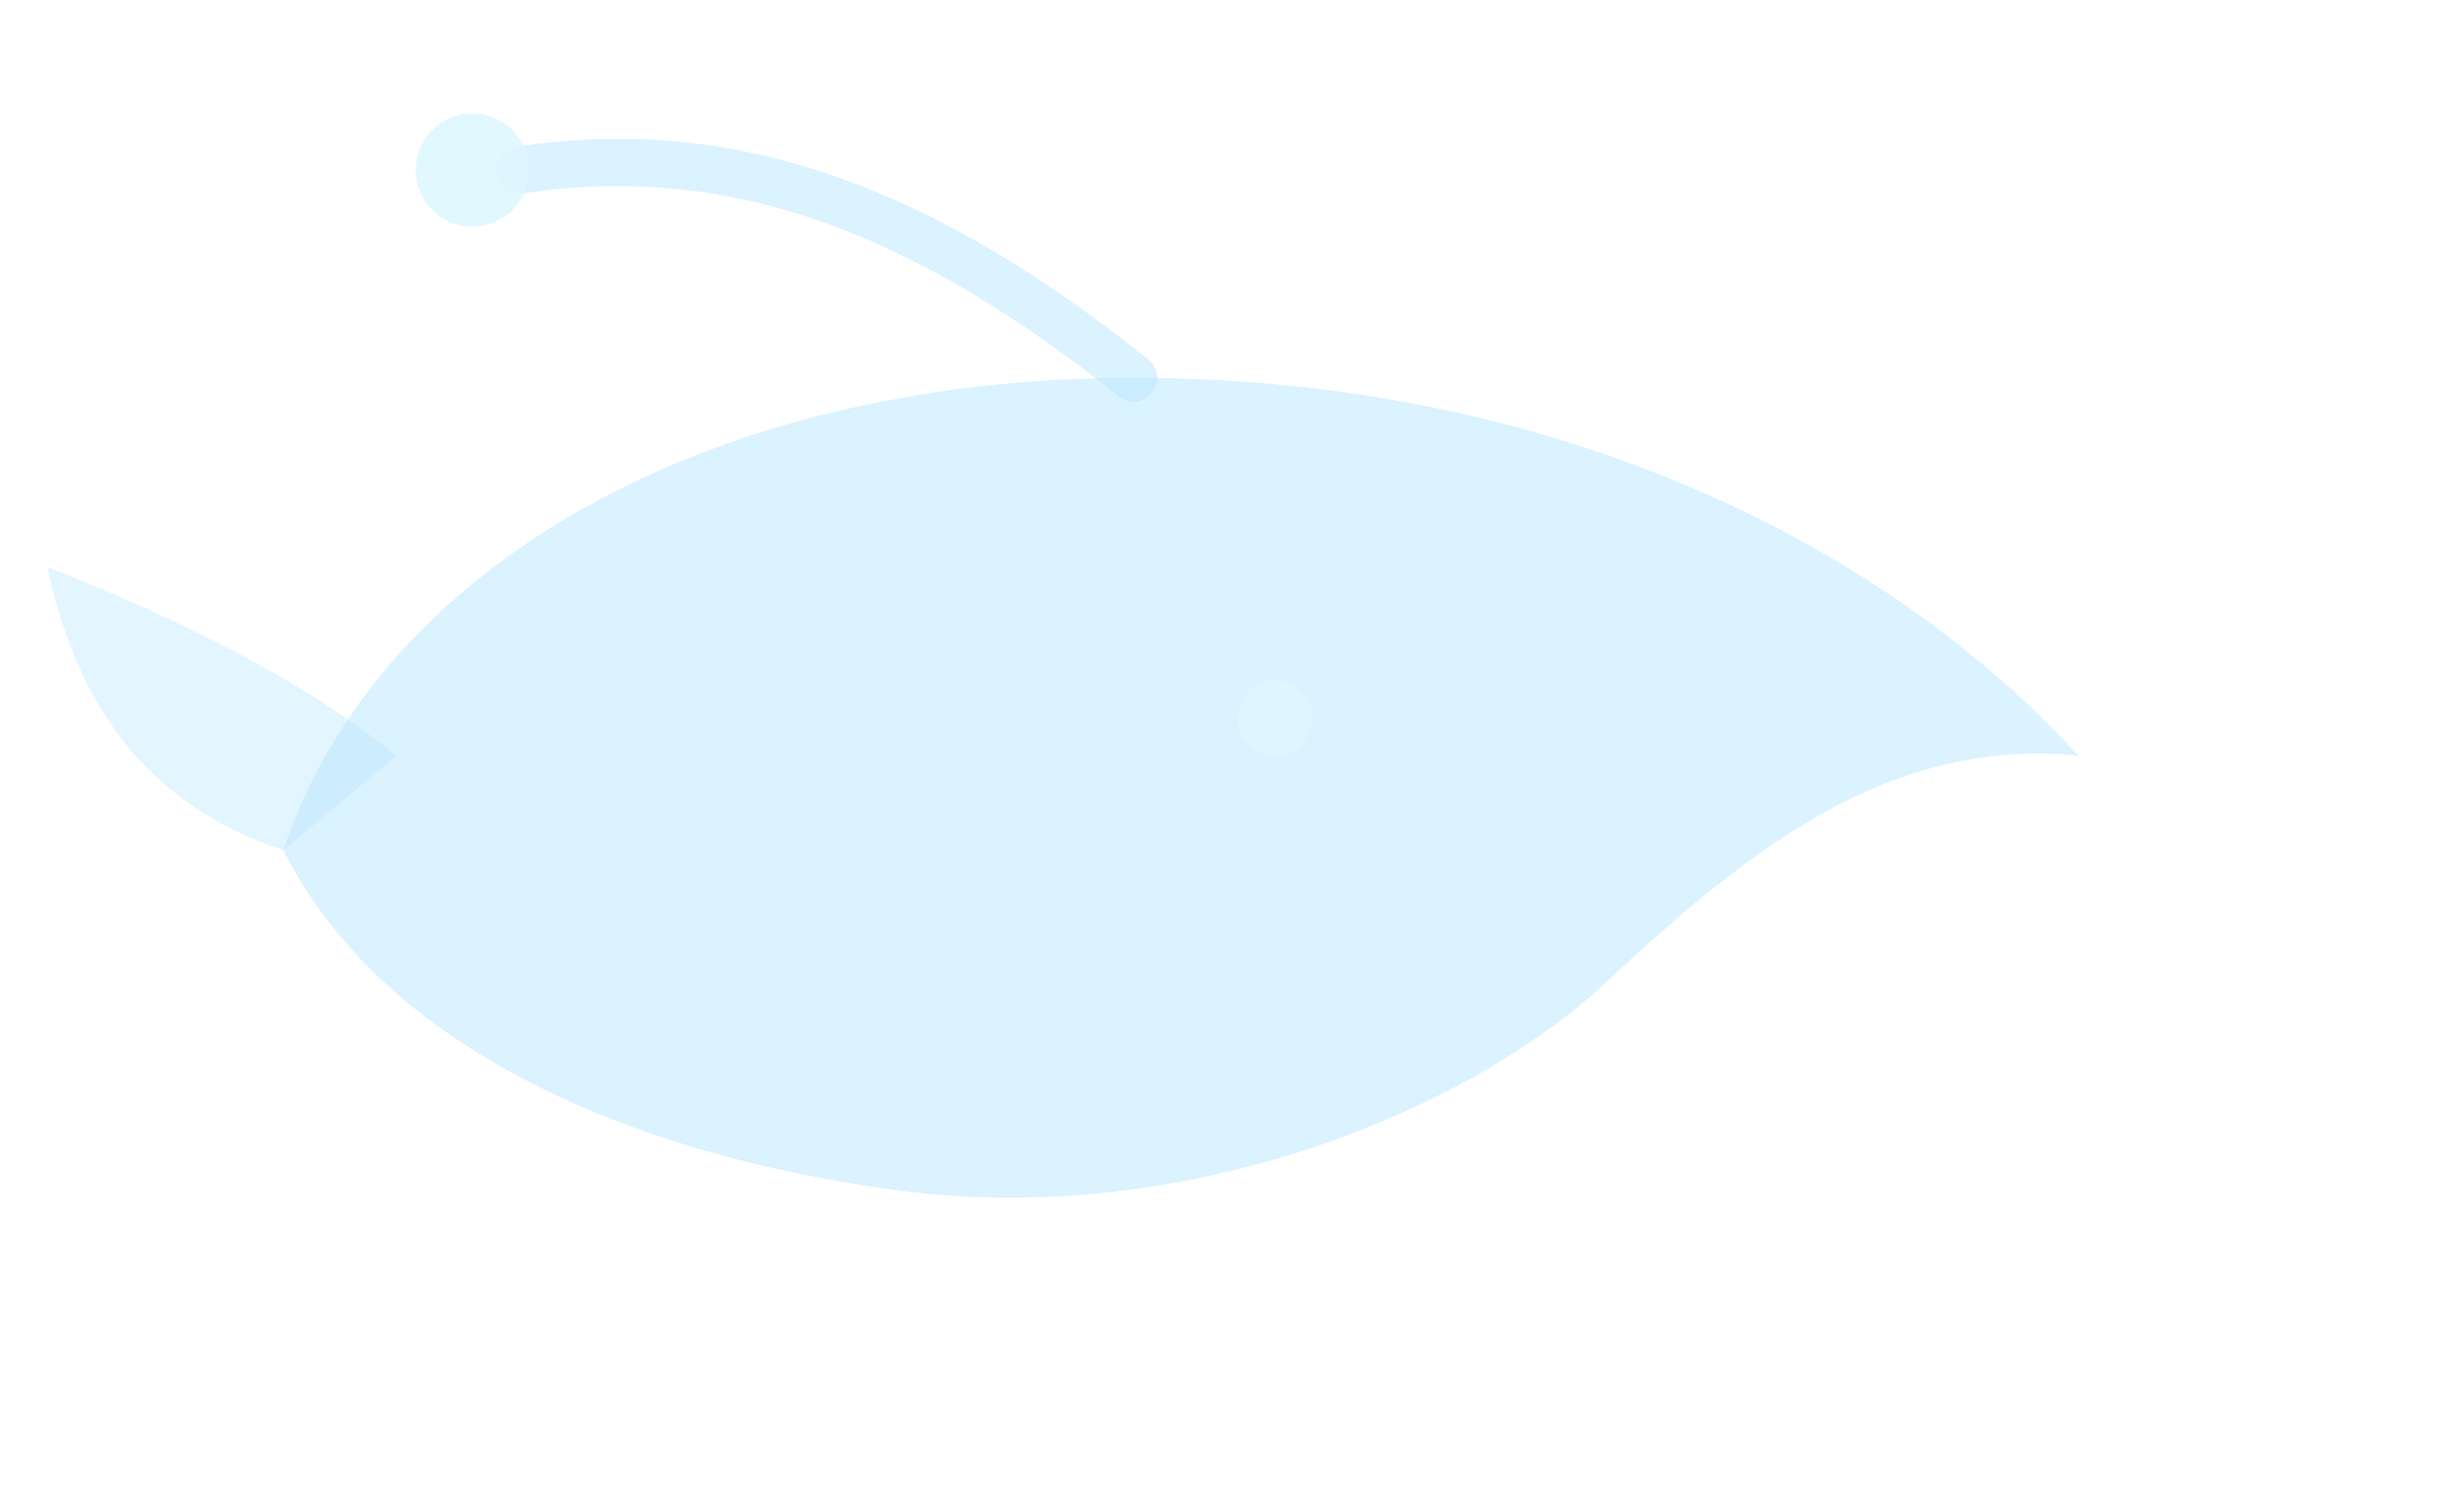
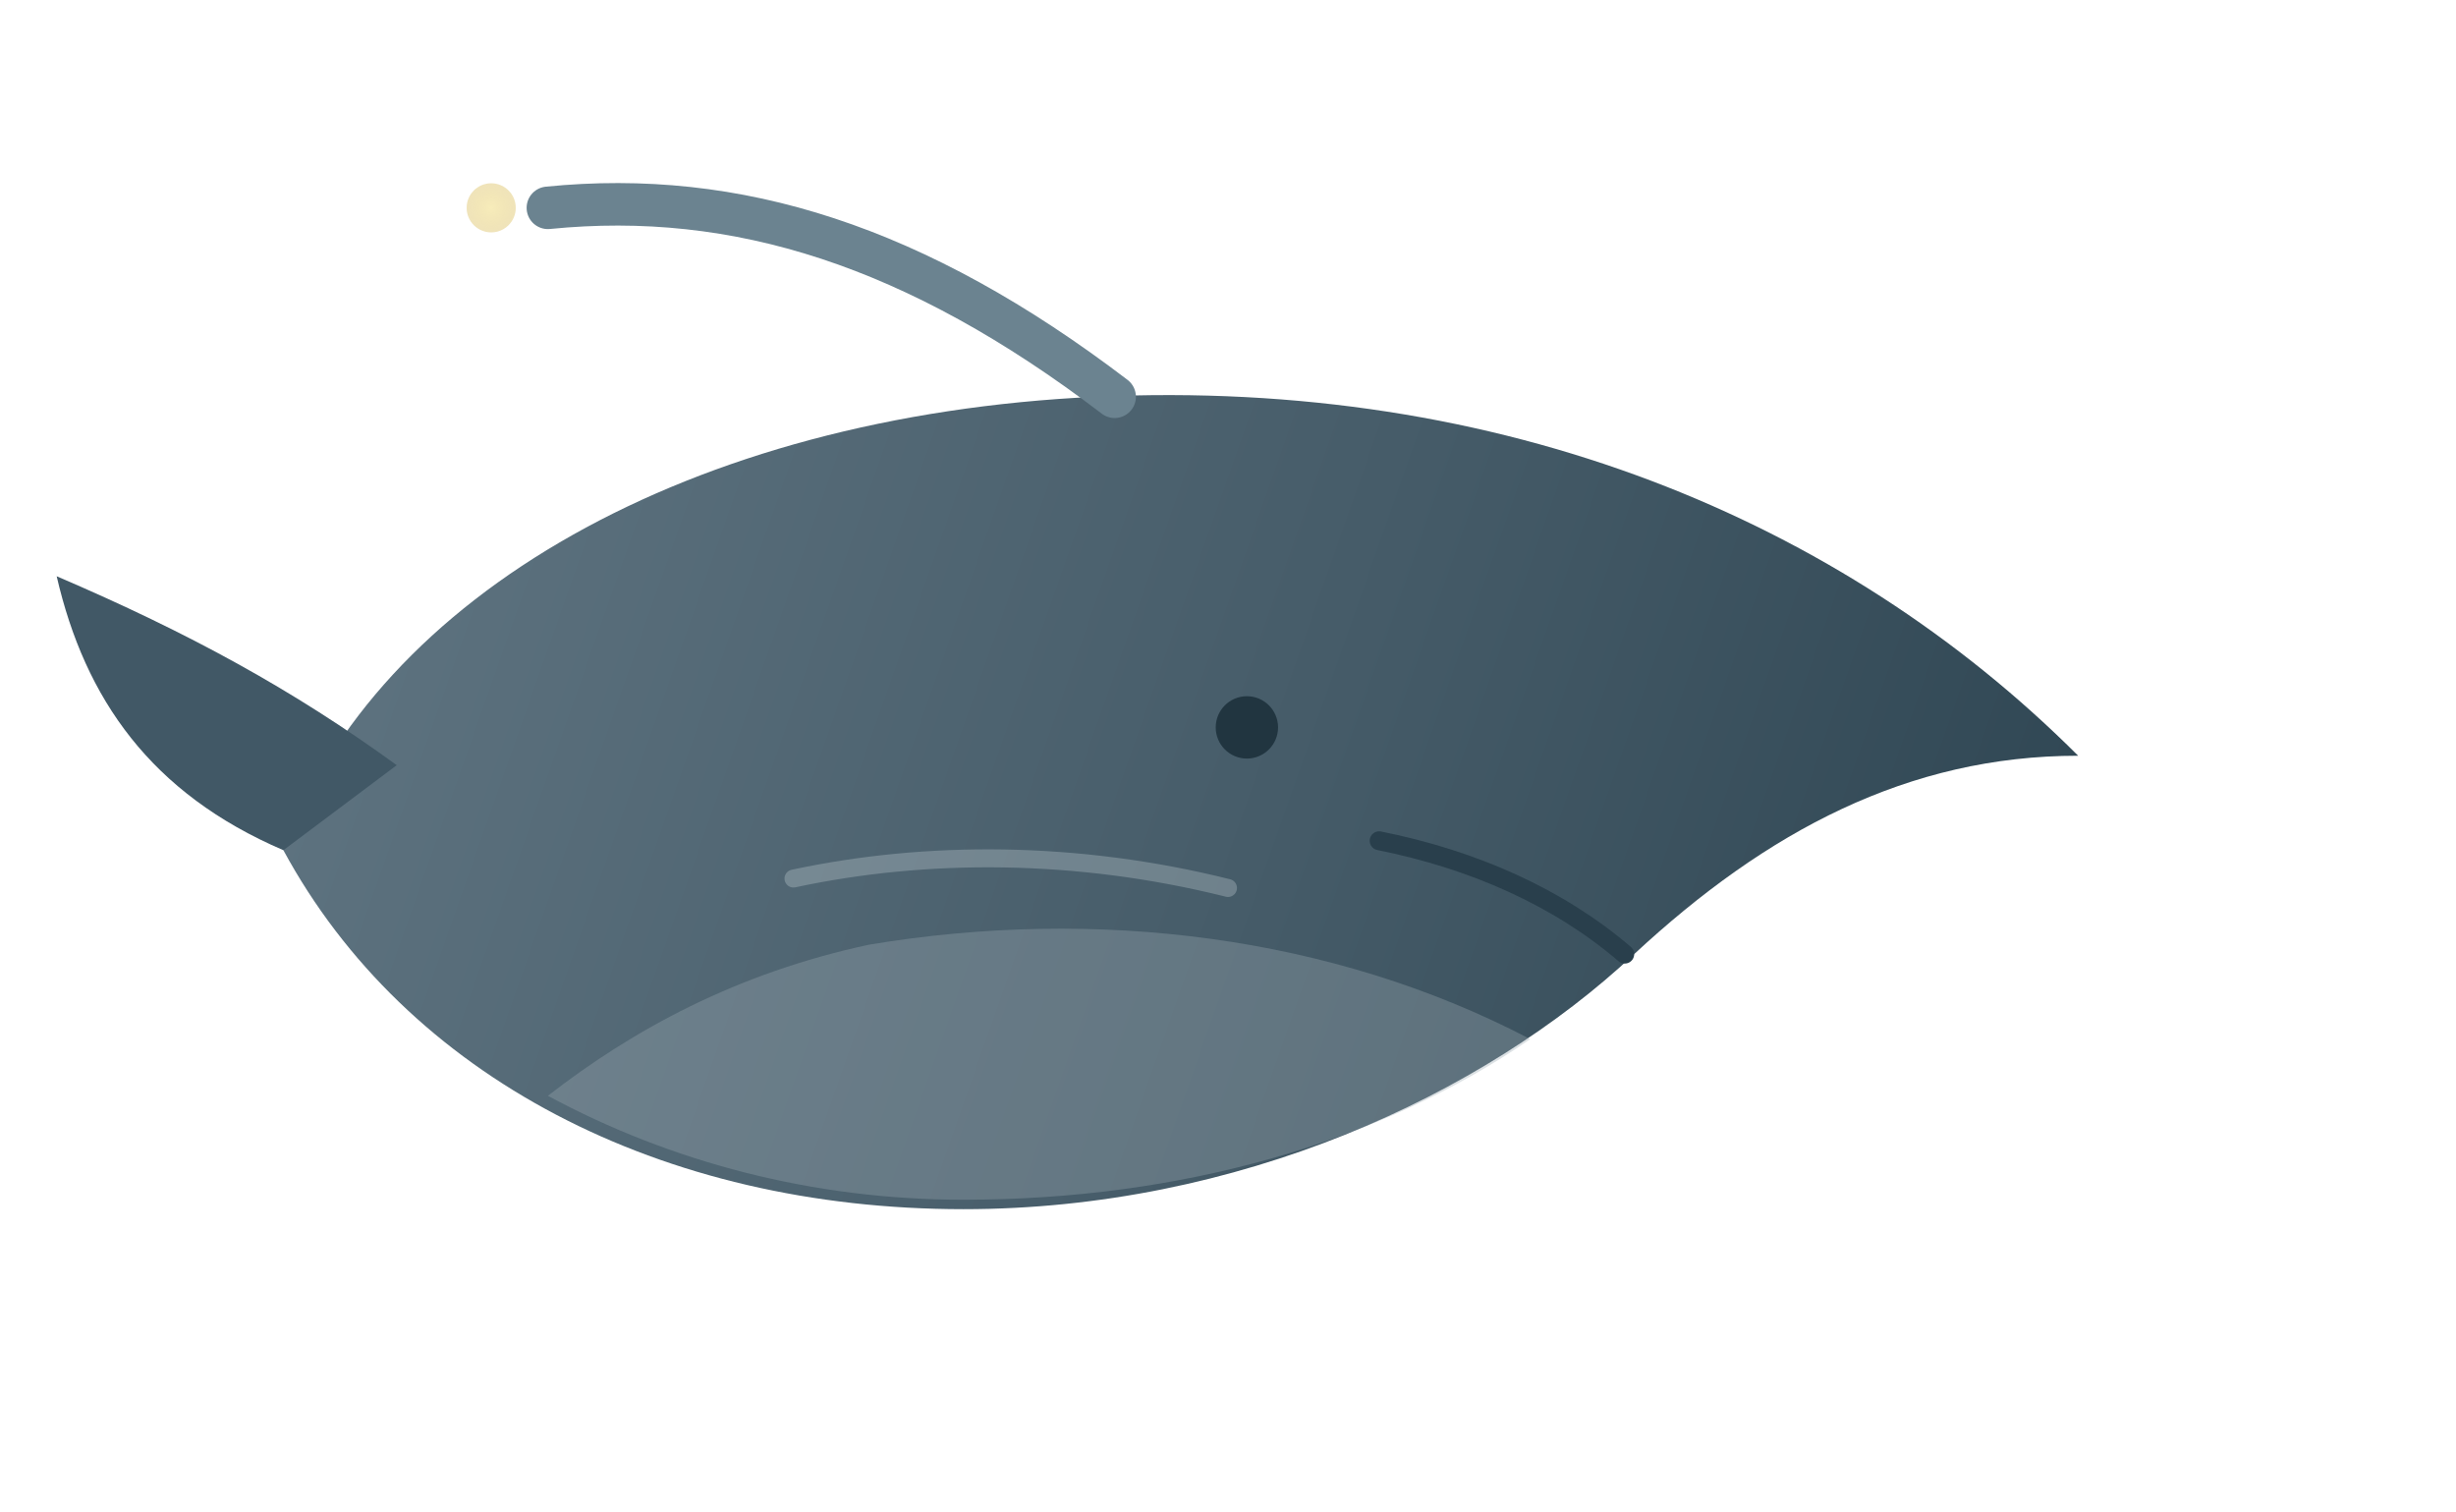
<svg xmlns="http://www.w3.org/2000/svg" width="260" height="160" viewBox="0 0 260 160" fill="none">
-   <path d="M30 90C40 60 75 40 120 40C165 40 200 58 220 80C200 78 185 90 170 104C155 118 125 130 95 126C65 122 40 110 30 90Z" fill="#b9e7ff" fill-opacity="0.5" />
-   <path d="M30 90C15 85 8 74 5 60C20 66 32 72 42 80" fill="#b9e7ff" fill-opacity="0.4" />
-   <circle cx="135" cy="76" r="4" fill="#dff7ff" fill-opacity="0.75" />
-   <path d="M120 40C95 20 75 15 55 18" stroke="#b9e7ff" stroke-opacity="0.5" stroke-width="5" stroke-linecap="round" />
-   <circle cx="50" cy="18" r="6" fill="#dff7ff" fill-opacity="0.9" />
+   <defs>
+     <linearGradient id="anglerBody" x1="32" y1="56" x2="214" y2="120" gradientUnits="userSpaceOnUse">
+       <stop offset="0" stop-color="#5f7481" />
+       <stop offset="0.55" stop-color="#465c69" />
+       <stop offset="1" stop-color="#2f4653" />
+     </linearGradient>
+     <radialGradient id="lureGlow" cx="0" cy="0" r="1" gradientUnits="userSpaceOnUse" gradientTransform="translate(52 22) rotate(90) scale(8 8)">
+       <stop offset="0" stop-color="#f5e7a7" stop-opacity="0.78" />
+       <stop offset="0.5" stop-color="#d9be6b" stop-opacity="0.42" />
+       <stop offset="1" stop-color="#d9be6b" stop-opacity="0" />
+     </radialGradient>
+   </defs>
+   <path d="M30 90C40 63 73 44 116 42C159 40 195 55 220 80C202 80 187 88 173 101C157 116 131 128 102 128C70 128 43 114 30 90Z" fill="url(#anglerBody)" />
+   <path d="M30 90C16 84 9 74 6 61C20 67 31 73 42 81" fill="#415866" />
+   <path d="M92 100C116 96 141 99 162 110C146 121 125 127 102 127C86 127 71 123 58 116C67 109 78 103 92 100Z" fill="#9baab3" fill-opacity="0.35" />
+   <path d="M118 42C97 26 78 20 58 22" stroke="#6b8390" stroke-width="4.5" stroke-linecap="round" />
+   <circle cx="52" cy="22" r="2.6" fill="url(#lureGlow)" />
+   <circle cx="132" cy="77" r="3.3" fill="#213540" />
+   <path d="M146 89C156 91 165 95 172 101" stroke="#293f4c" stroke-width="2" stroke-linecap="round" />
+   <path d="M84 93C98 90 114 90 130 94" stroke="#d9e2e7" stroke-opacity="0.28" stroke-width="1.9" stroke-linecap="round" />
</svg>
